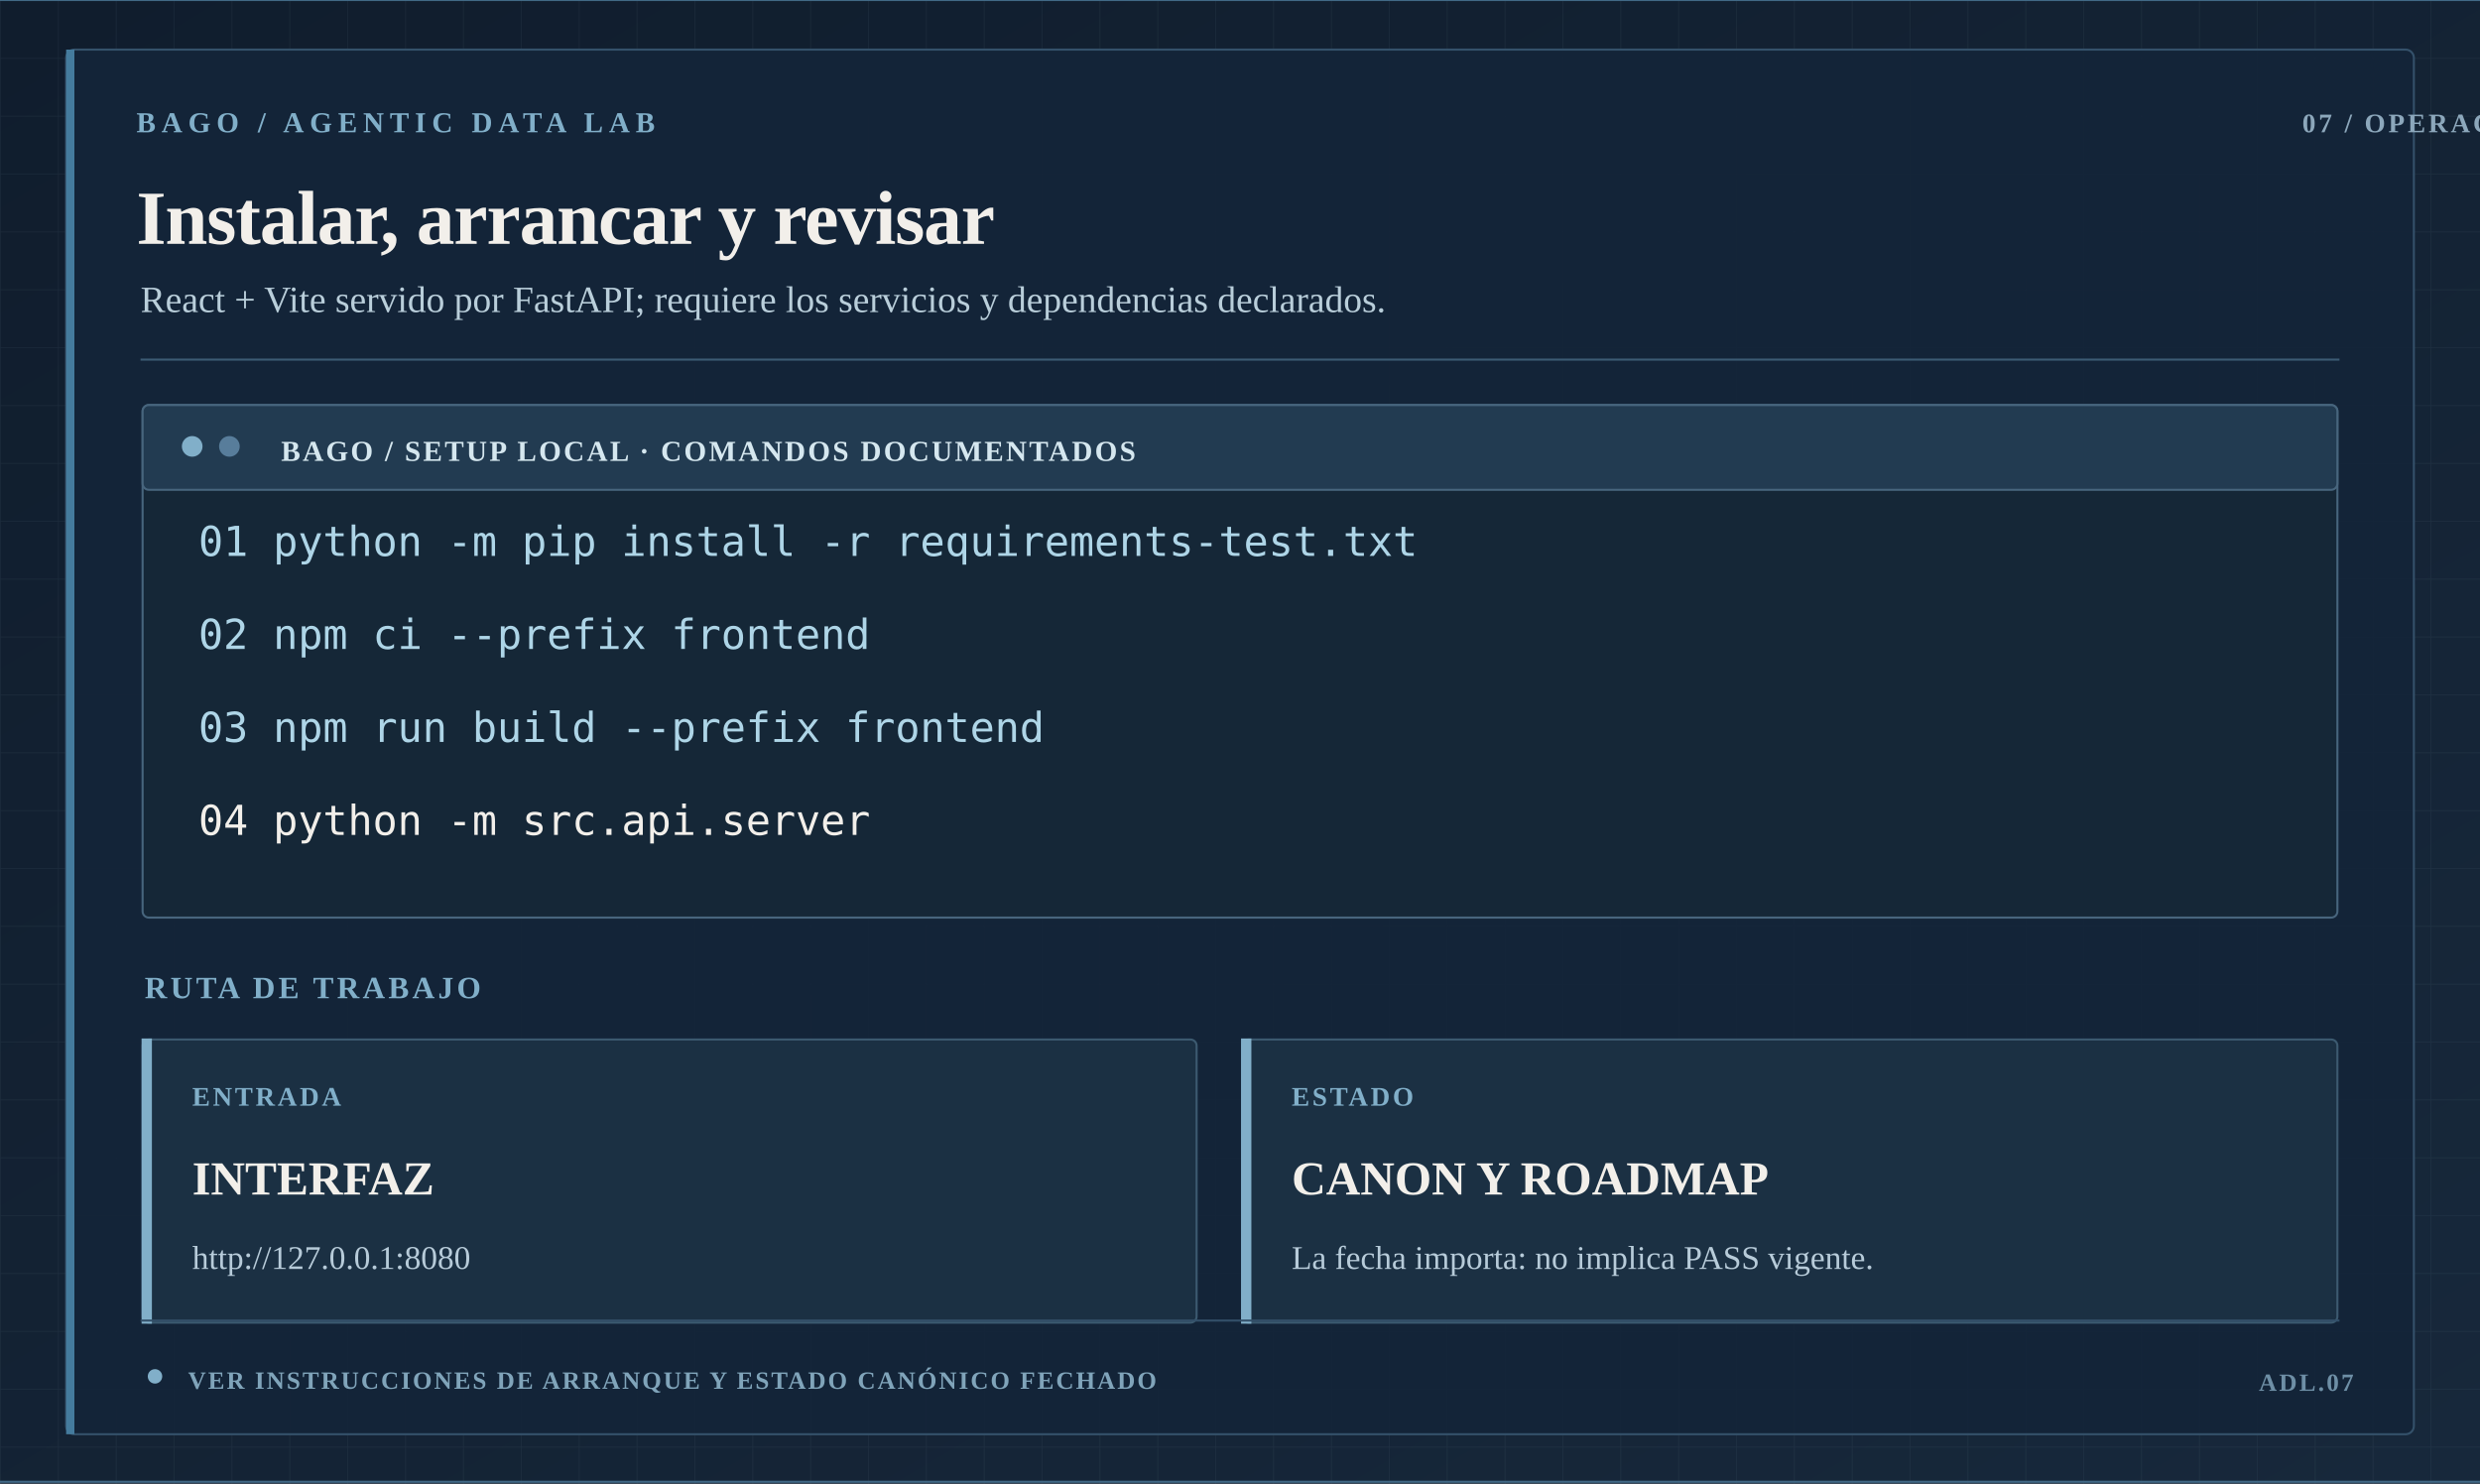
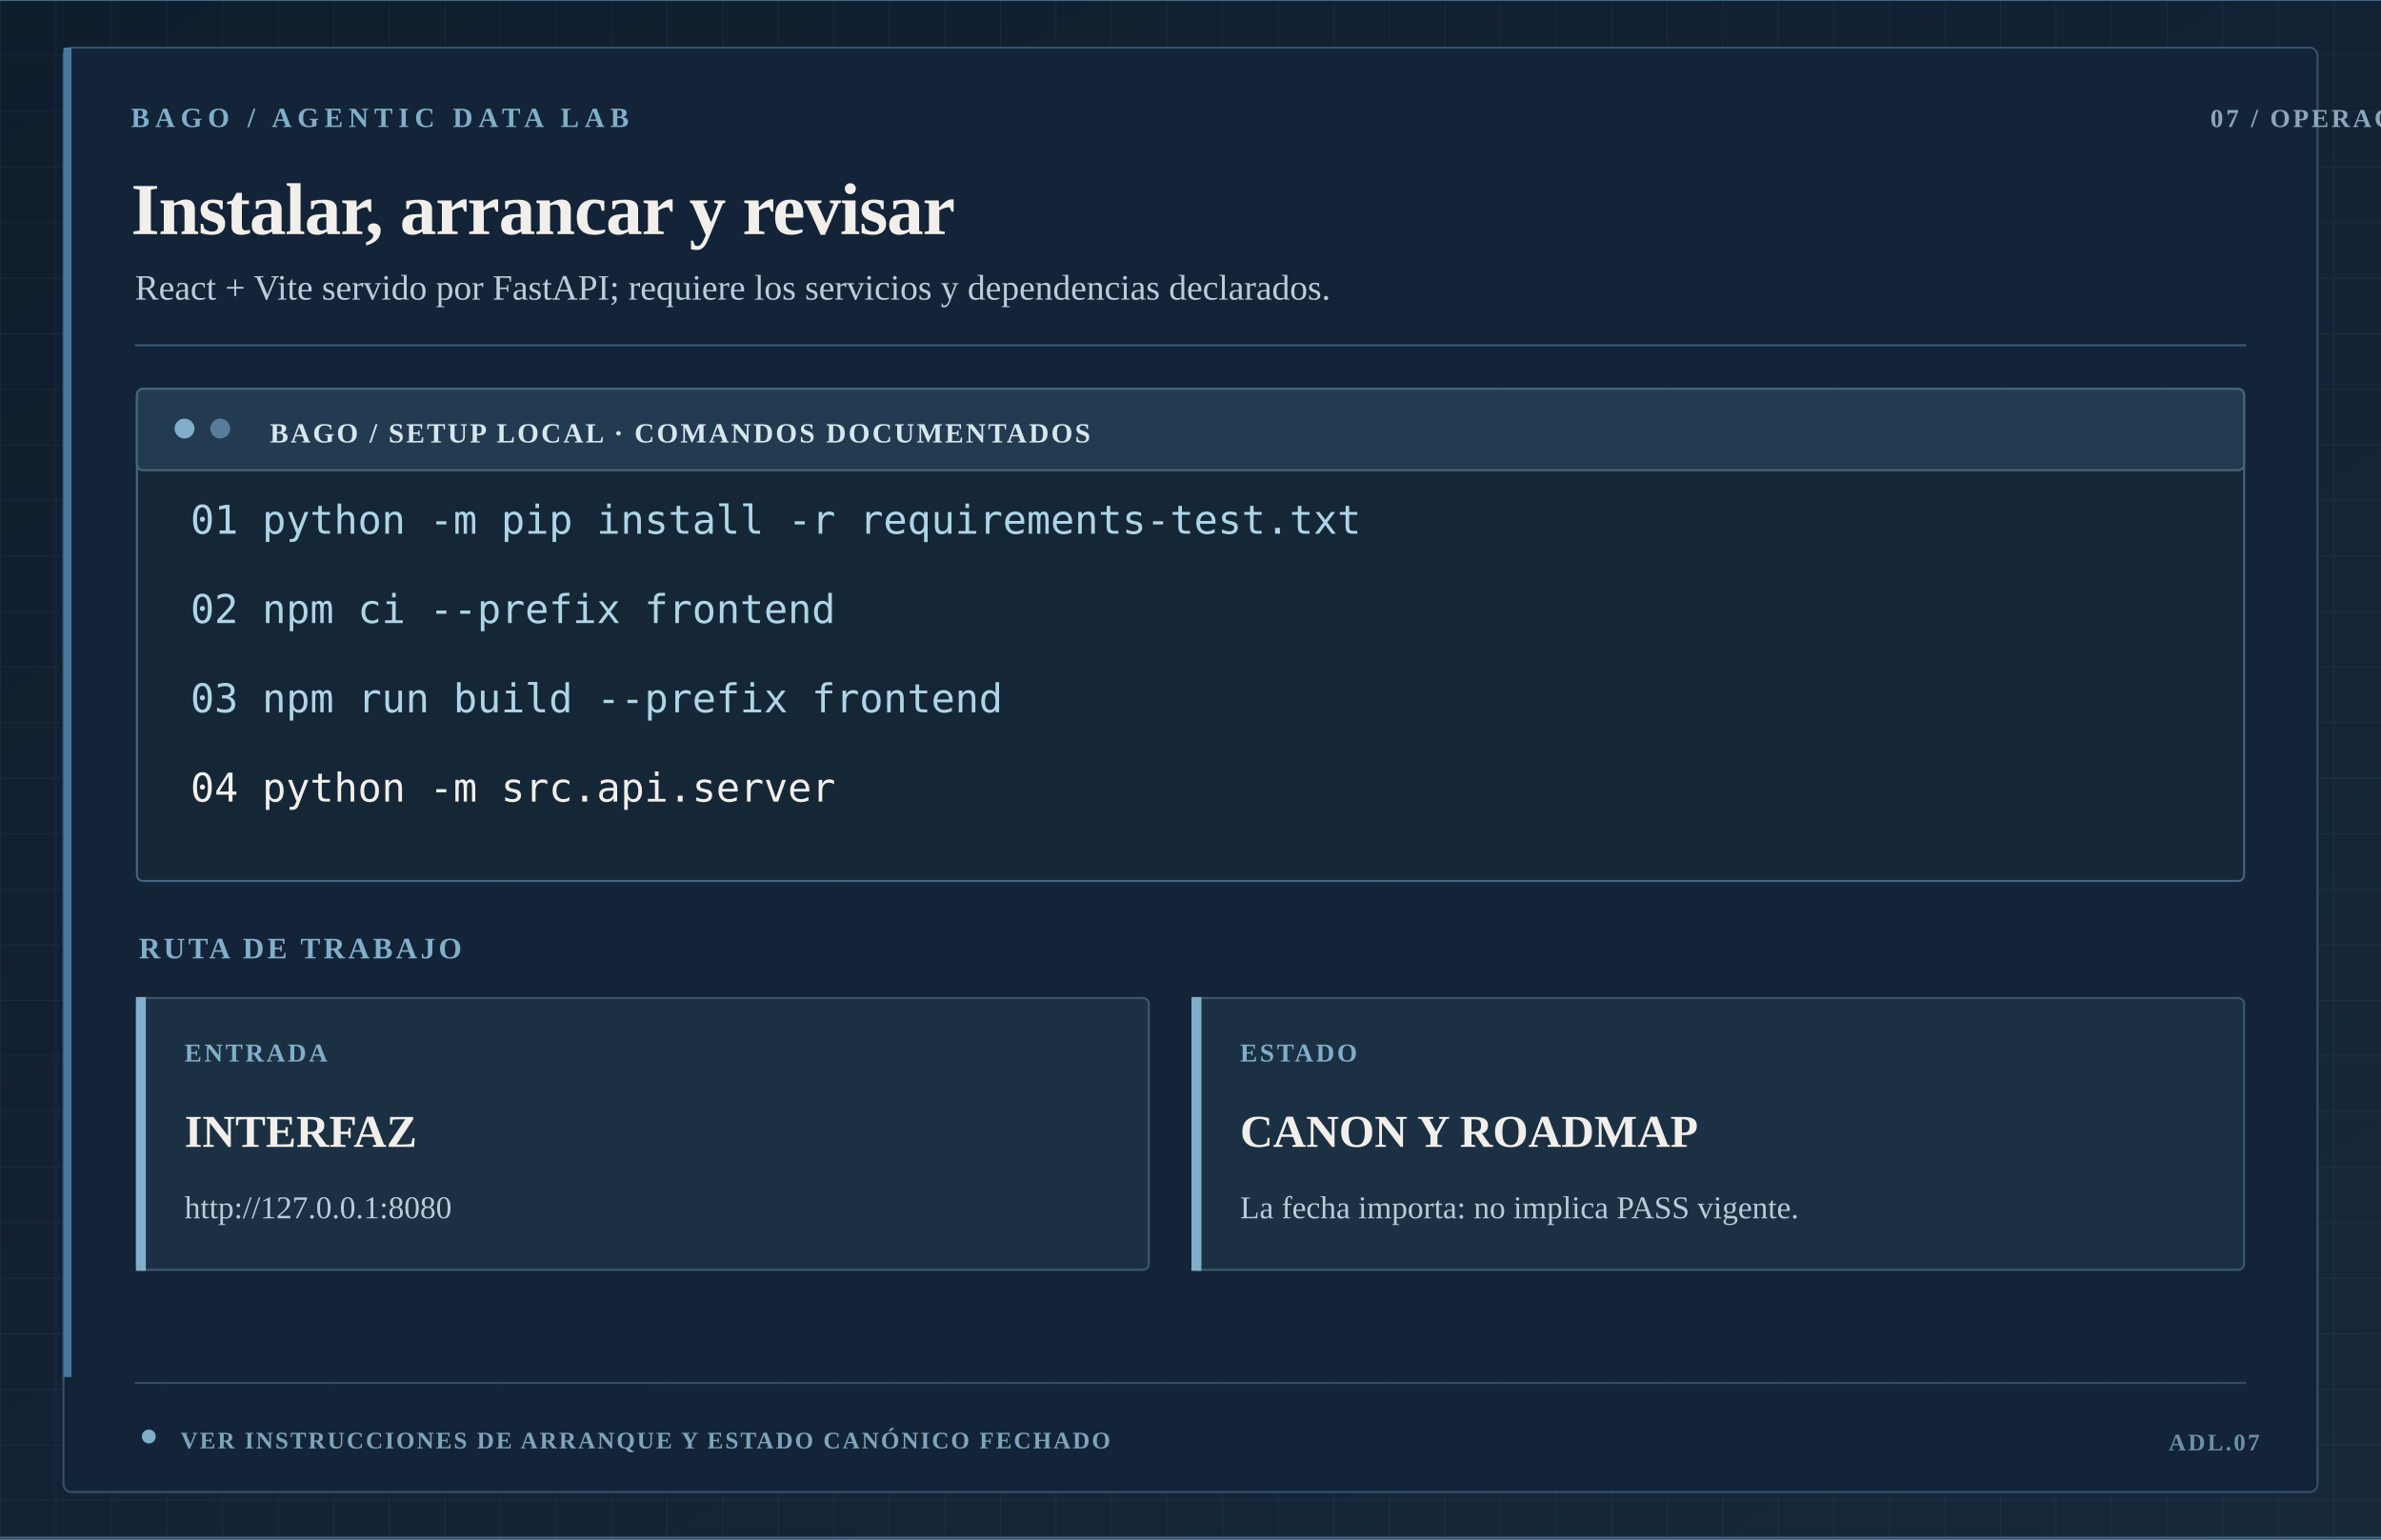
- <svg xmlns="http://www.w3.org/2000/svg" width="1200" height="718" viewBox="0 0 1200 718" role="img" aria-labelledby="ttl des">
+ <svg xmlns="http://www.w3.org/2000/svg" width="1200" height="776" viewBox="0 0 1200 776" role="img" aria-labelledby="ttl des">
  <defs>
    <linearGradient id="bg" x1="0" x2="1" y1="0" y2="1">
      <stop stop-color="#101d2d" />
      <stop offset="1" stop-color="#17283b" />
    </linearGradient>
    <pattern id="micro" width="28" height="28" patternUnits="userSpaceOnUse">
      <path d="M28 0H0V28" fill="none" stroke="#7C9CB3" stroke-opacity=".10" stroke-width=".7" />
    </pattern>
  </defs>
-   <rect width="1200" height="718" fill="url(#bg)" />
-   <rect width="1200" height="718" fill="url(#micro)" />
-   <path d="M0 0H1200M0 717H1200" stroke="#416986" stroke-width="1" />
-   <rect x="32" y="24" width="1136" height="670" rx="4" fill="#142539" fill-opacity=".94" stroke="#34516A" />
+   <rect width="1200" height="776" fill="url(#bg)" />
+   <rect width="1200" height="776" fill="url(#micro)" />
+   <path d="M0 0H1200M0 775H1200" stroke="#416986" stroke-width="1" />
+   <rect x="32" y="24" width="1136" height="728" rx="4" fill="#142539" fill-opacity=".94" stroke="#34516A" />
  <rect x="32" y="24" width="4" height="670" fill="#447B9D" />
  <text x="66" y="64" fill="#81AFC9" font-size="14" font-weight="750" letter-spacing="2.8">BAGO   /   AGENTIC DATA LAB</text>
  <text x="1114" y="64" fill="#8CA7BB" font-size="13" font-weight="650" letter-spacing="1.4">07  /  OPERACIÓN</text>
  <text x="66" y="118" fill="#F2EFEA" font-size="37" font-weight="650" letter-spacing="-0.5">Instalar, arrancar y revisar</text>
  <text x="68" y="151" fill="#B9CEDA" font-size="18" font-weight="400" letter-spacing="0">React + Vite servido por FastAPI; requiere los servicios y dependencias declarados.</text>
  <path d="M68 174L1132 174" stroke="#3B5B74" stroke-width="1" fill="none" />
  <rect x="69" y="196" width="1062" height="248" rx="3" fill="#152737" stroke="#47657D" stroke-width="1" />
  <rect x="69" y="196" width="1062" height="41" rx="3" fill="#223B51" stroke="#47657D" stroke-width="1" />
  <circle cx="93" cy="216" r="5" fill="#81AFC9" />
  <circle cx="111" cy="216" r="5" fill="#587D9B" />
  <text x="136" y="223" fill="#D5E7EF" font-size="14" font-weight="650" letter-spacing="1.1">BAGO / SETUP LOCAL · COMANDOS DOCUMENTADOS</text>
  <text x="96" y="269" fill="#AED5E7" font-size="20" font-weight="500" letter-spacing="0" font-family="Consolas,monospace">01    python -m pip install -r requirements-test.txt</text>
  <text x="96" y="314" fill="#AED5E7" font-size="20" font-weight="500" letter-spacing="0" font-family="Consolas,monospace">02    npm ci --prefix frontend</text>
  <text x="96" y="359" fill="#AED5E7" font-size="20" font-weight="500" letter-spacing="0" font-family="Consolas,monospace">03    npm run build --prefix frontend</text>
  <text x="96" y="404" fill="#F2EFEA" font-size="20" font-weight="500" letter-spacing="0" font-family="Consolas,monospace">04    python -m src.api.server</text>
  <text x="70" y="483" fill="#81AFC9" font-size="15" font-weight="750" letter-spacing="1.6">RUTA DE TRABAJO</text>
  <rect x="69" y="503" width="510" height="137" rx="3" fill="#1B3043" stroke="#3C5A70" stroke-width="1" />
  <rect x="69" y="503" width="4" height="137" rx="0" fill="#81AFC9" stroke="#81AFC9" stroke-width="1" />
  <text x="93" y="535" fill="#81AFC9" font-size="13" font-weight="750" letter-spacing="1.3">ENTRADA</text>
  <text x="93" y="578" fill="#F2EFEA" font-size="23" font-weight="650" letter-spacing="0">INTERFAZ</text>
  <text x="93" y="614" fill="#B7CBD9" font-size="16" font-weight="450" letter-spacing="0">http://127.0.0.1:8080</text>
  <rect x="601" y="503" width="530" height="137" rx="3" fill="#1B3043" stroke="#3C5A70" stroke-width="1" />
  <rect x="601" y="503" width="4" height="137" rx="0" fill="#81AFC9" stroke="#81AFC9" stroke-width="1" />
  <text x="625" y="535" fill="#81AFC9" font-size="13" font-weight="750" letter-spacing="1.3">ESTADO</text>
  <text x="625" y="578" fill="#F2EFEA" font-size="23" font-weight="650" letter-spacing="0">CANON Y ROADMAP</text>
  <text x="625" y="614" fill="#B7CBD9" font-size="16" font-weight="450" letter-spacing="0">La fecha importa: no implica PASS vigente.</text>
-   <path d="M68 639L1132 639" stroke="#33506A" stroke-width="1" fill="none" />
-   <circle cx="75" cy="666" r="3.5" fill="#81AFC9" />
-   <text x="91" y="672" fill="#80A4BA" font-size="12" font-weight="650" letter-spacing="1">VER INSTRUCCIONES DE ARRANQUE Y ESTADO CANÓNICO FECHADO</text>
-   <text x="1093" y="673" fill="#6E8FA6" font-size="12" font-weight="650" letter-spacing="1.1">ADL.07</text>
+   <path d="M68 697L1132 697" stroke="#33506A" stroke-width="1" fill="none" />
+   <circle cx="75" cy="724" r="3.5" fill="#81AFC9" />
+   <text x="91" y="730" fill="#80A4BA" font-size="12" font-weight="650" letter-spacing="1">VER INSTRUCCIONES DE ARRANQUE Y ESTADO CANÓNICO FECHADO</text>
+   <text x="1093" y="731" fill="#6E8FA6" font-size="12" font-weight="650" letter-spacing="1.1">ADL.07</text>
</svg>
